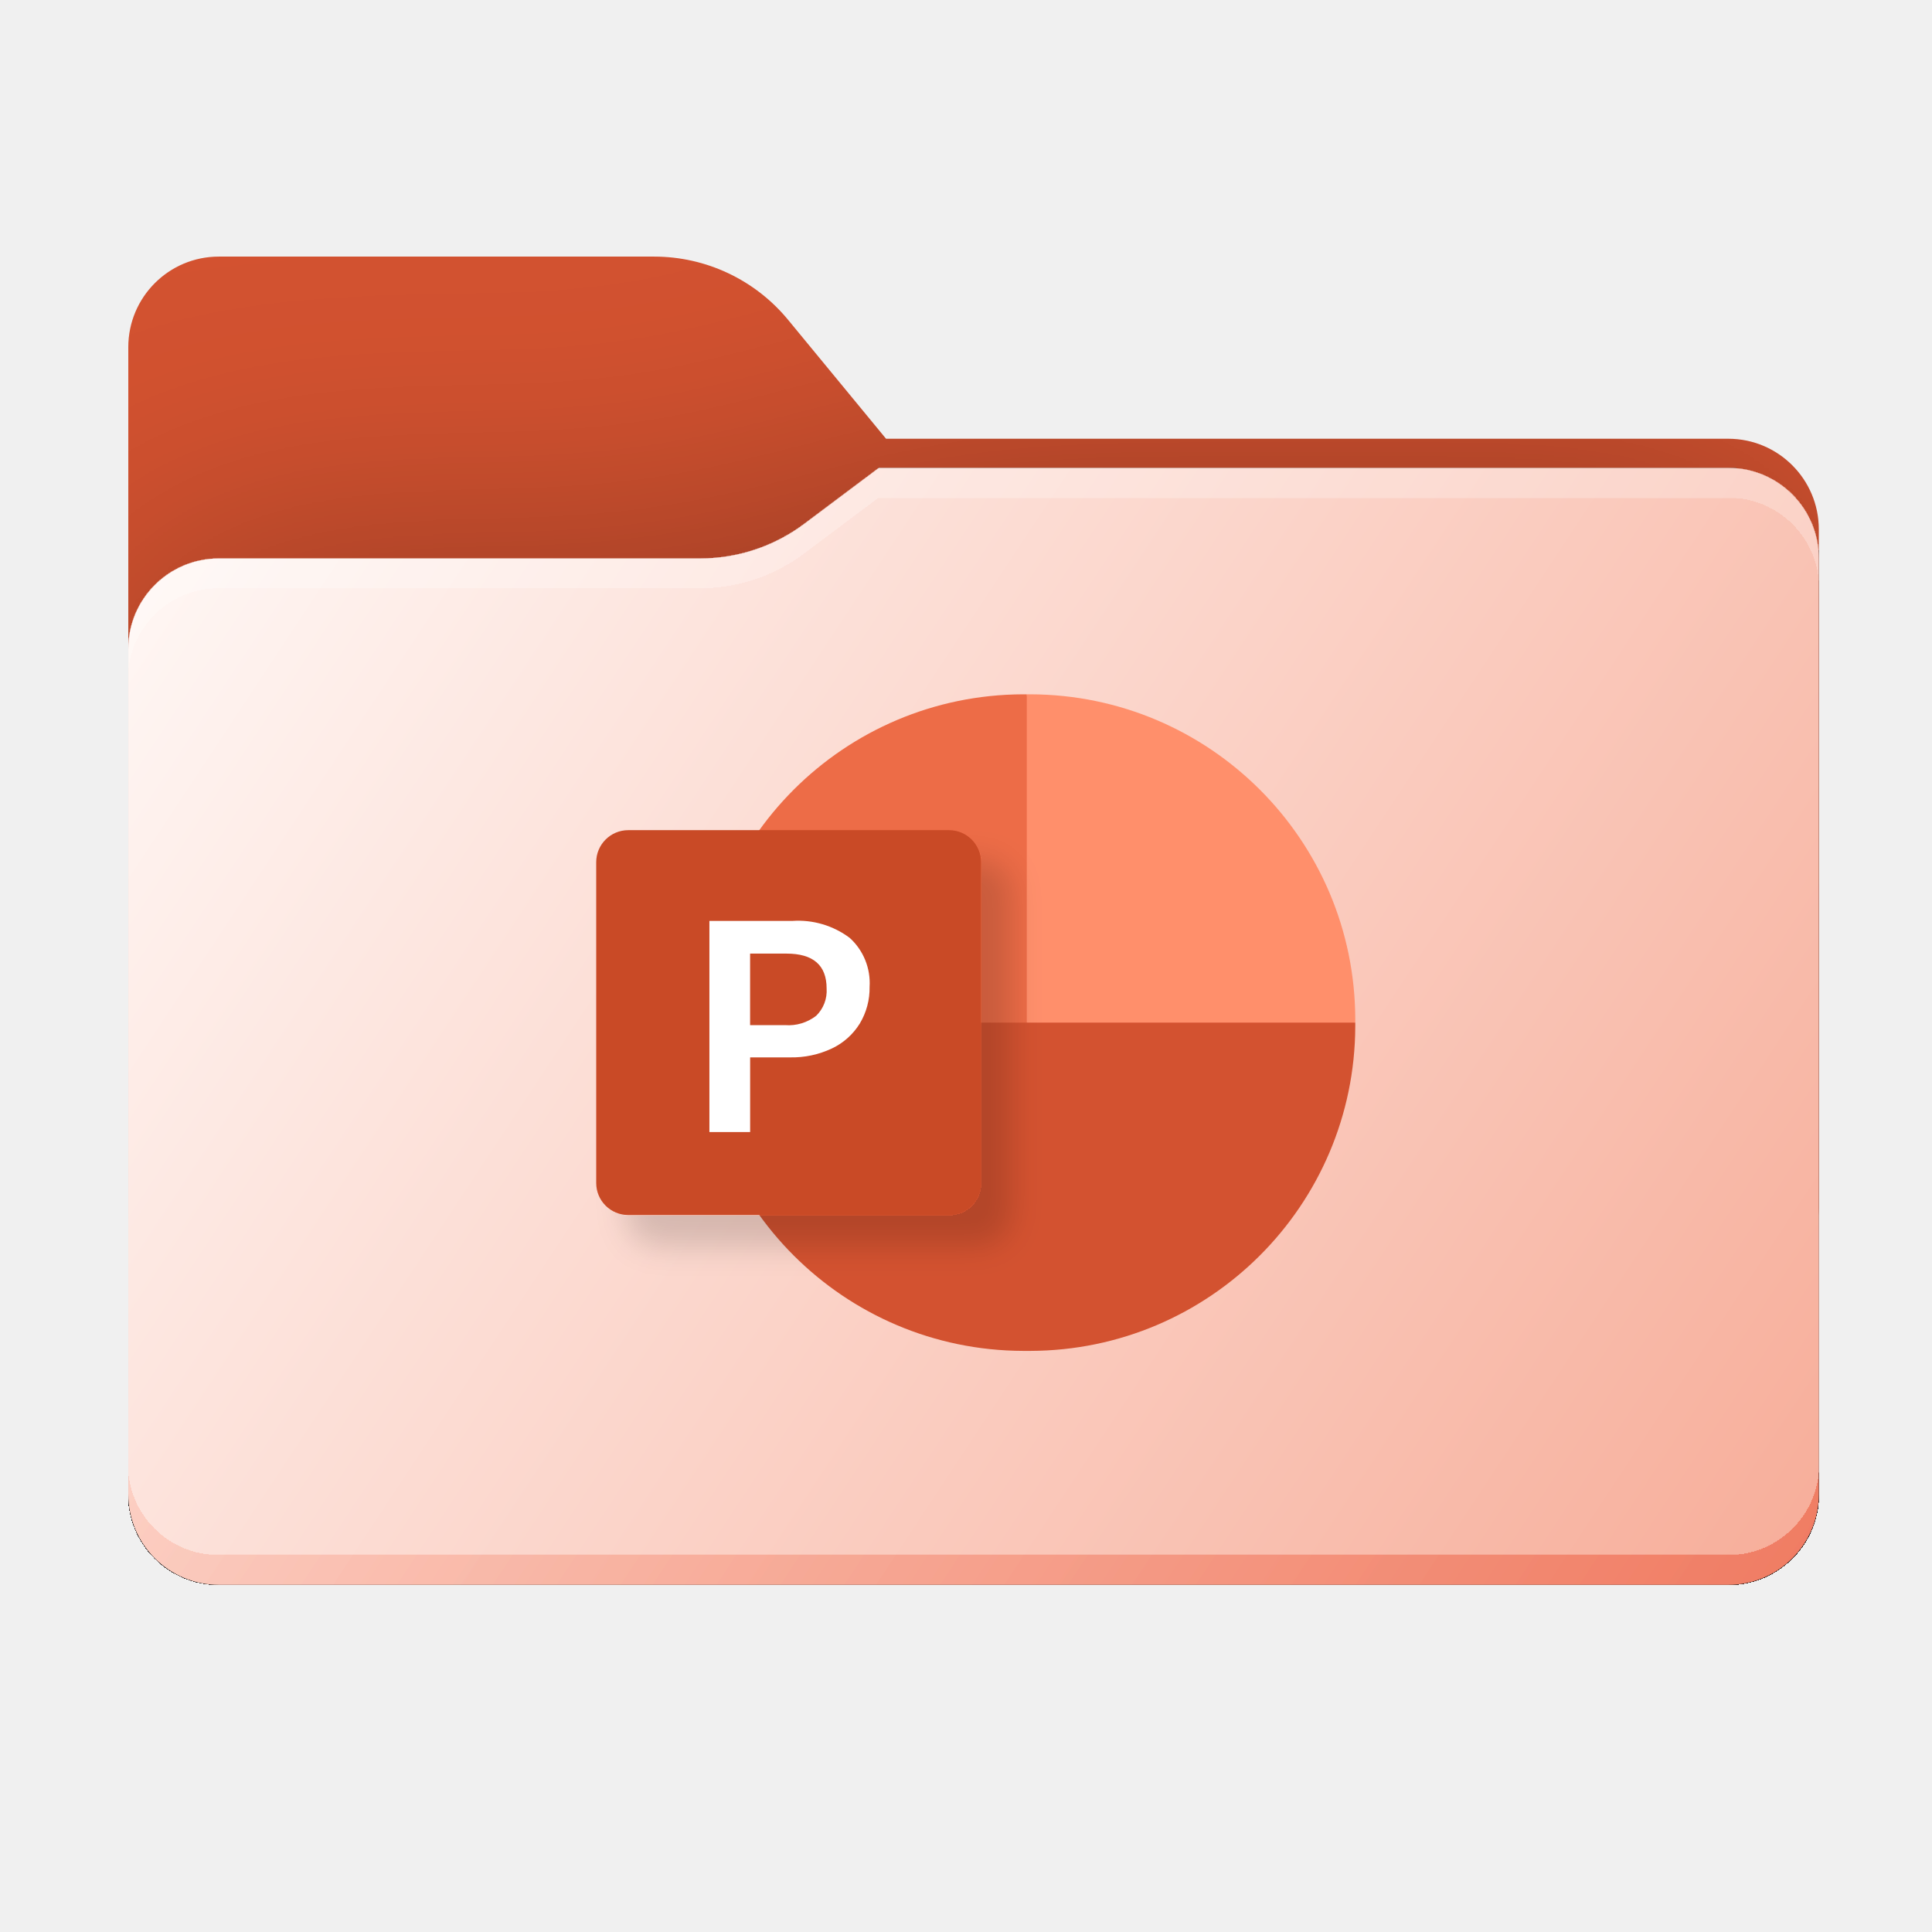
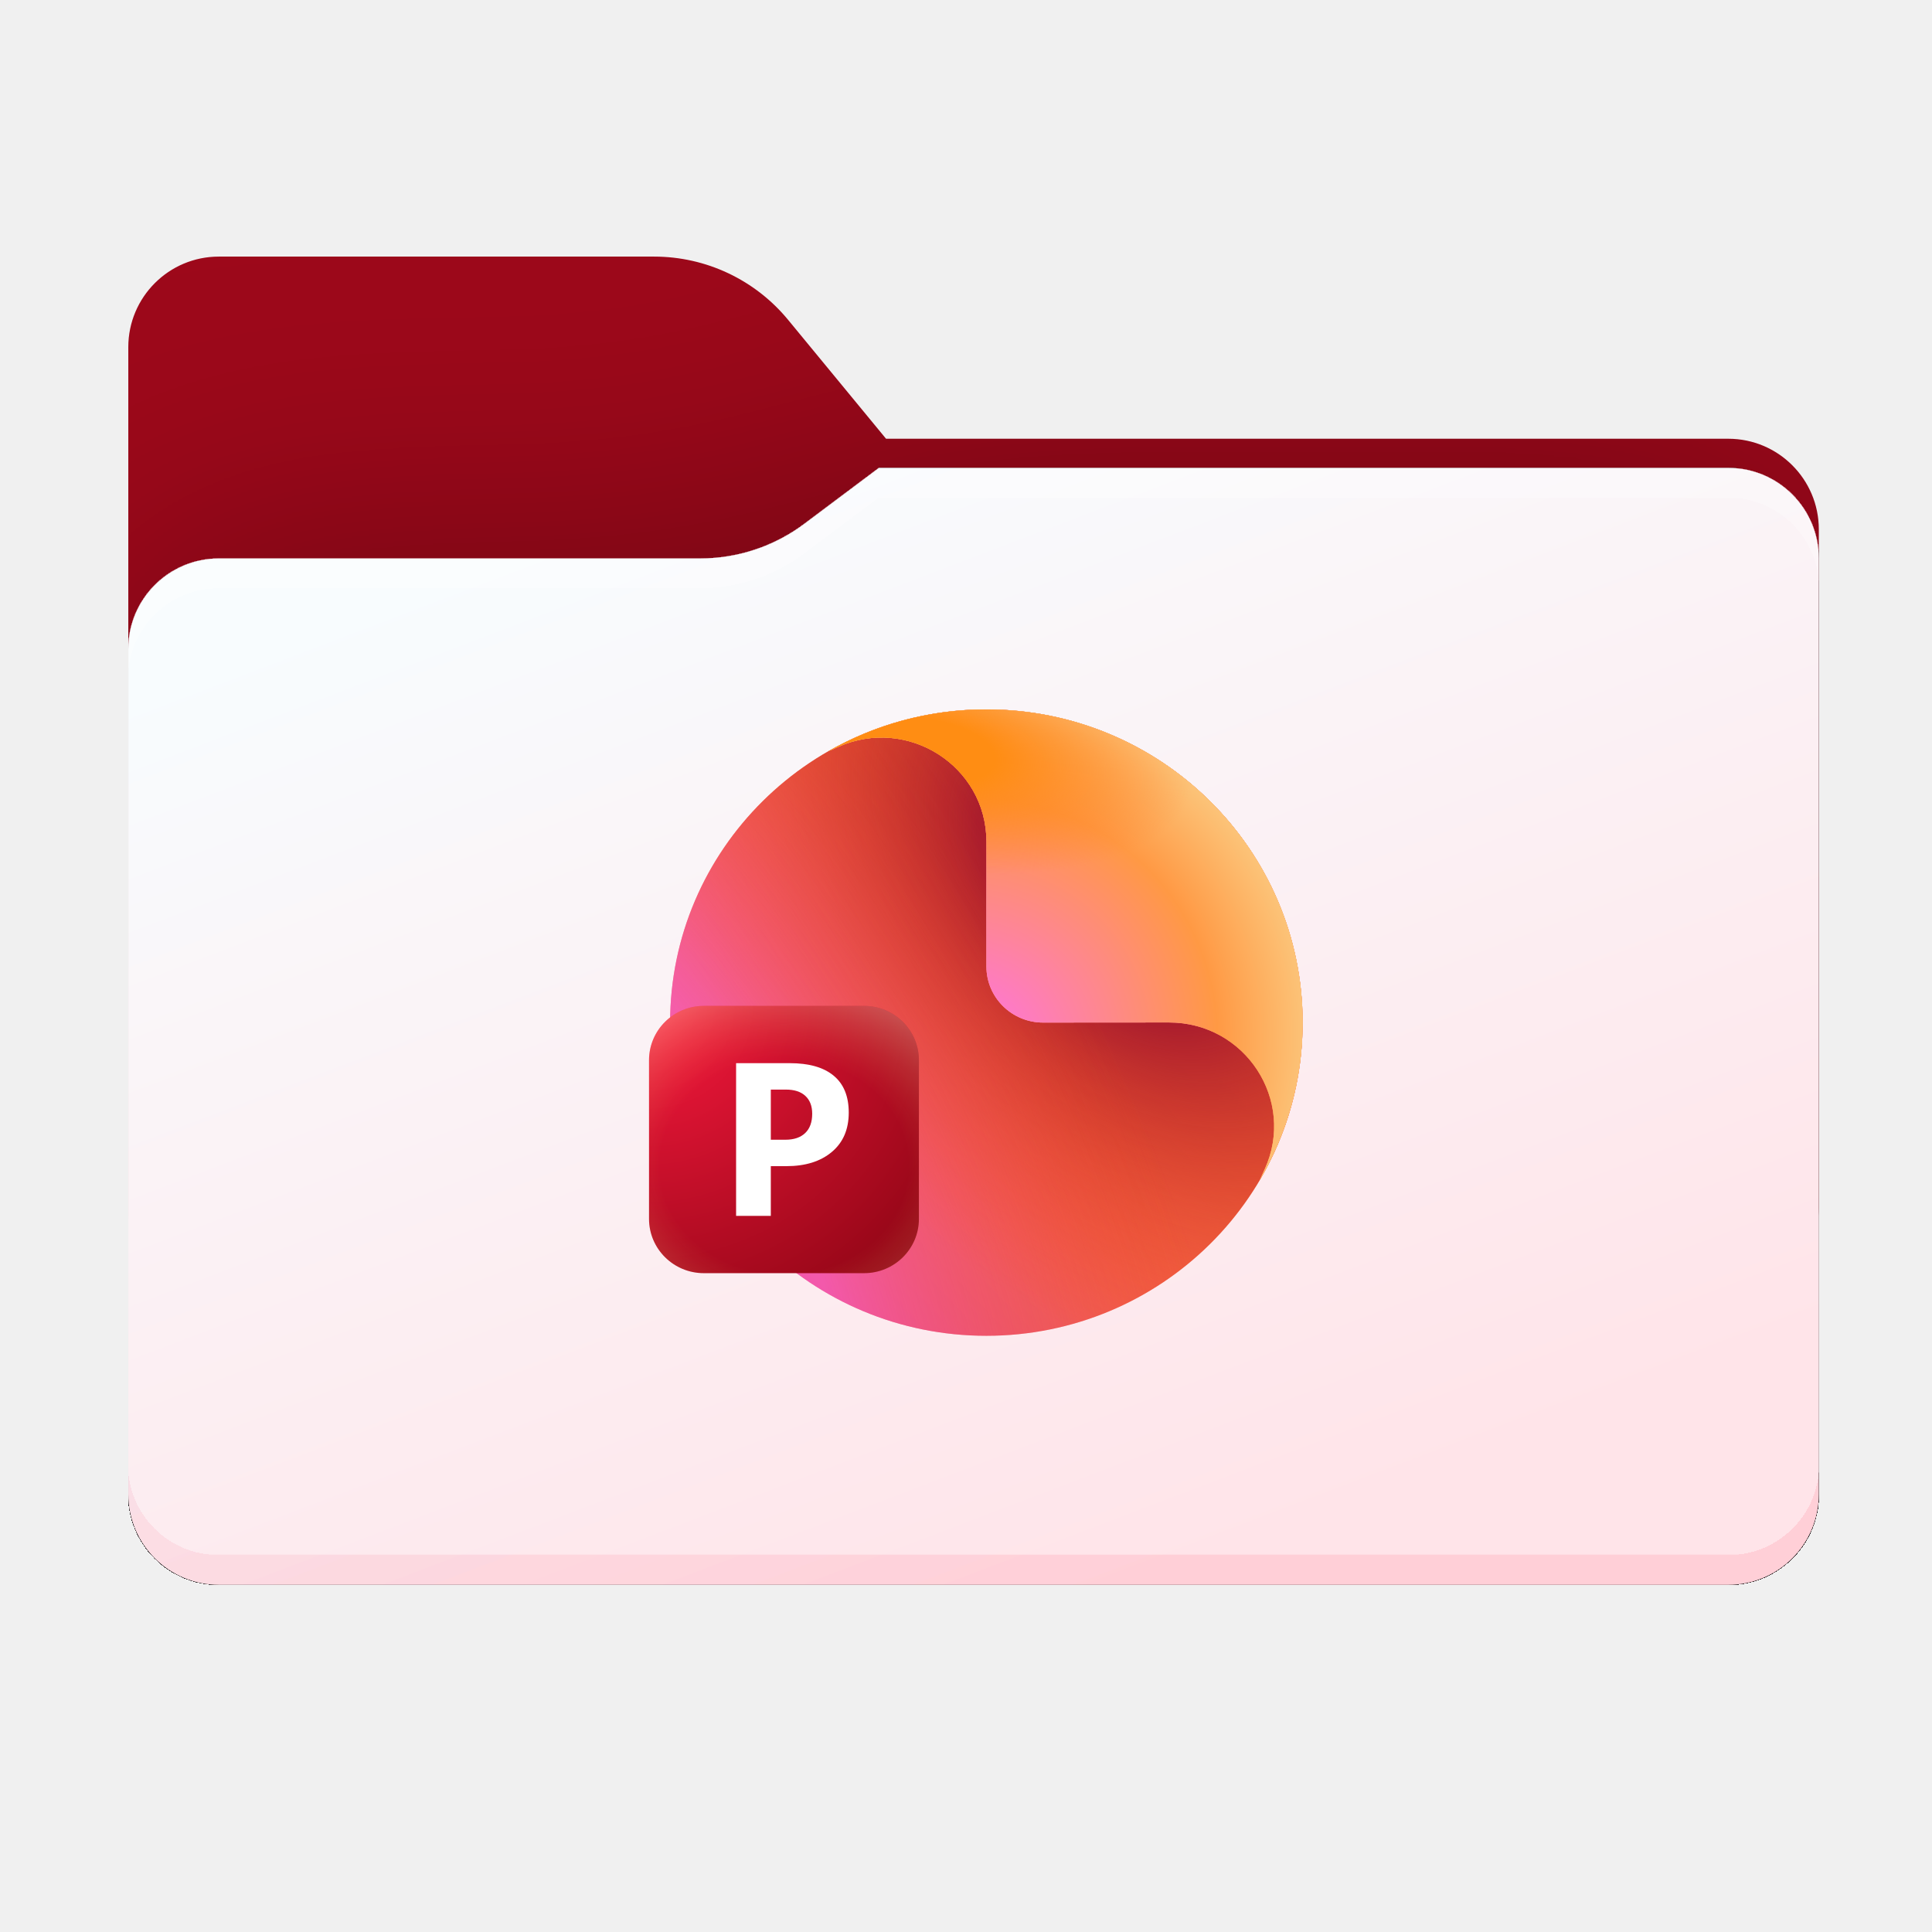
<svg xmlns="http://www.w3.org/2000/svg" width="256" height="256" viewBox="0 0 256 256" fill="none">
-   <path fill-rule="evenodd" clip-rule="evenodd" d="M104.425 42.378C100.056 37.073 93.544 34 86.671 34H29C22.373 34 17 39.373 17 46V58.137V68.2V160C17 166.627 22.373 172 29 172H229C235.627 172 241 166.627 241 160V70.137C241 63.51 235.627 58.137 229 58.137H117.404L104.425 42.378Z" fill="#D35230" />
-   <mask id="mask0_719_17063" style="mask-type:alpha" maskUnits="userSpaceOnUse" x="17" y="34" width="224" height="138">
-     <path fill-rule="evenodd" clip-rule="evenodd" d="M104.425 42.378C100.056 37.073 93.544 34 86.671 34H29C22.373 34 17 39.373 17 46V58.137V68.2V160C17 166.627 22.373 172 29 172H229C235.627 172 241 166.627 241 160V70.137C241 63.51 235.627 58.137 229 58.137H117.404L104.425 42.378Z" fill="url(#paint0_linear_719_17063)" />
-   </mask>
-   <g mask="url(#mask0_719_17063)">
-     <g style="mix-blend-mode:multiply" filter="url(#filter0_f_719_17063)">
-       <path fill-rule="evenodd" clip-rule="evenodd" d="M92.789 74C97.764 74 102.605 72.387 106.586 69.402L116.459 62H229C235.627 62 241 67.373 241 74V108V160C241 166.627 235.627 172 229 172H29C22.373 172 17 166.627 17 160L17 108V86C17 79.373 22.373 74 29 74H87H92.789Z" fill="black" fill-opacity="0.3" />
+   <g clip-path="url(#clip0_4306_12976)">
+     <path d="M104.425 42.378C100.056 37.073 93.544 34 86.671 34H29C22.373 34 17 39.373 17 46V160C17 166.627 22.373 172 29 172H229C235.627 172 241 166.627 241 160V70.137C241 63.51 235.627 58.137 229 58.137H117.404L104.425 42.378Z" fill="url(#paint0_linear_4306_12976)" />
+     <mask id="mask0_4306_12976" style="mask-type:alpha" maskUnits="userSpaceOnUse" x="17" y="34" width="224" height="138">
+       <path d="M86.671 34C93.543 34 100.057 37.073 104.426 42.378L117.403 58.137H229C235.627 58.137 241 63.51 241 70.137V160C241 166.627 235.627 172 229 172H29C22.373 172 17 166.627 17 160V46C17 39.373 22.373 34 29 34H86.671Z" fill="url(#paint1_linear_4306_12976)" />
+     </mask>
+     <g mask="url(#mask0_4306_12976)">
+       <g filter="url(#filter0_f_4306_12976)" style="mix-blend-mode:multiply">
+         <path d="M241 160C241 166.627 235.627 172 229 172H29C22.373 172 17 166.627 17 160V86C17 79.373 22.373 74 29 74H92.79C97.765 74 102.605 72.386 106.586 69.402L116.46 62H229C235.627 62 241 67.373 241 74V160Z" fill="black" fill-opacity="0.3" />
+       </g>
    </g>
+     <g filter="url(#filter1_ii_4306_12976)">
+       <path d="M241 198C241 204.627 235.627 210 229 210H29C22.373 210 17 204.627 17 198V86C17 79.373 22.373 74 29 74H92.79C97.765 74 102.605 72.386 106.586 69.402L116.46 62H229C235.627 62 241 67.373 241 74V198Z" fill="url(#paint2_linear_4306_12976)" />
+     </g>
+     <path d="M172.602 135.5C172.602 112.58 153.842 94 130.699 94C107.556 94 88.795 112.58 88.795 135.5C88.795 158.42 107.556 177 130.699 177C153.842 177 172.602 158.42 172.602 135.5Z" fill="url(#paint3_linear_4306_12976)" />
+     <path d="M172.602 135.5C172.602 112.58 153.842 94 130.699 94C107.556 94 88.795 112.58 88.795 135.5C88.795 158.42 107.556 177 130.699 177C153.842 177 172.602 158.42 172.602 135.5Z" fill="url(#paint4_radial_4306_12976)" />
+     <path d="M172.602 135.5C172.602 112.58 153.842 94 130.699 94C107.556 94 88.795 112.58 88.795 135.5C88.795 158.42 107.556 177 130.699 177C153.842 177 172.602 158.42 172.602 135.5Z" fill="url(#paint5_radial_4306_12976)" />
+     <path d="M130.705 94C153.847 94.001 172.607 112.58 172.607 135.5C172.607 143.124 170.527 150.266 166.905 156.406L167.586 154.912C171.733 145.794 164.992 135.475 154.893 135.483L138.215 135.495C134.069 135.499 130.705 132.17 130.705 128.065V111.519C130.704 101.514 120.273 94.846 111.067 98.967L109.727 99.568C115.896 96.028 123.061 94 130.705 94Z" fill="url(#paint6_linear_4306_12976)" />
+     <path d="M130.705 94C153.847 94.001 172.607 112.58 172.607 135.5C172.607 143.124 170.527 150.266 166.905 156.406L167.586 154.912C171.733 145.794 164.992 135.475 154.893 135.483L138.215 135.495C134.069 135.499 130.705 132.17 130.705 128.065V111.519C130.704 101.514 120.273 94.846 111.067 98.967L109.727 99.568C115.896 96.028 123.061 94 130.705 94Z" fill="url(#paint7_radial_4306_12976)" />
+     <path d="M130.705 94C153.847 94.001 172.607 112.58 172.607 135.5C172.607 143.124 170.527 150.266 166.905 156.406L167.586 154.912C171.733 145.794 164.992 135.475 154.893 135.483L138.215 135.495C134.069 135.499 130.705 132.17 130.705 128.065V111.519C130.704 101.514 120.273 94.846 111.067 98.967L109.727 99.568C115.896 96.028 123.061 94 130.705 94Z" fill="url(#paint8_radial_4306_12976)" />
+     <path d="M130.705 94C153.847 94.001 172.607 112.58 172.607 135.5C172.607 143.124 170.527 150.266 166.905 156.406L167.586 154.912C171.733 145.794 164.992 135.475 154.893 135.483L138.215 135.495C134.069 135.499 130.705 132.17 130.705 128.065V111.519C130.704 101.514 120.273 94.846 111.067 98.967L109.727 99.568C115.896 96.028 123.061 94 130.705 94Z" fill="url(#paint9_radial_4306_12976)" />
+     <path d="M130.705 94C153.847 94.001 172.607 112.58 172.607 135.5C172.607 143.124 170.527 150.266 166.905 156.406L167.586 154.912C171.733 145.794 164.992 135.475 154.893 135.483L138.215 135.495C134.069 135.499 130.705 132.17 130.705 128.065V111.519C130.704 101.514 120.273 94.846 111.067 98.967L109.727 99.568C115.896 96.028 123.061 94 130.705 94Z" fill="url(#paint10_radial_4306_12976)" />
+     <path d="M93.264 133.287H114.497C118.509 133.287 121.761 136.507 121.761 140.48V161.507C121.761 165.48 118.509 168.7 114.497 168.7H93.264C89.252 168.7 86 165.48 86 161.507V140.48C86 136.507 89.252 133.287 93.264 133.287Z" fill="url(#paint11_radial_4306_12976)" />
+     <path d="M93.264 133.287H114.497C118.509 133.287 121.761 136.507 121.761 140.48V161.507C121.761 165.48 118.509 168.7 114.497 168.7H93.264C89.252 168.7 86 165.48 86 161.507V140.48C86 136.507 89.252 133.287 93.264 133.287Z" fill="url(#paint12_radial_4306_12976)" />
+     <path d="M102.137 154.521V161.111H97.536V140.875H104.644C107.188 140.875 109.125 141.425 110.455 142.526C111.794 143.627 112.463 145.259 112.463 147.423C112.463 149.653 111.713 151.393 110.213 152.644C108.722 153.896 106.718 154.521 104.202 154.521H102.137ZM102.137 144.375V151.021H104.06C105.199 151.021 106.078 150.725 106.695 150.132C107.312 149.54 107.621 148.689 107.621 147.578C107.621 146.553 107.316 145.763 106.709 145.207C106.11 144.652 105.251 144.375 104.131 144.375H102.137Z" fill="white" />
  </g>
-   <g filter="url(#filter1_ii_719_17063)">
-     <path fill-rule="evenodd" clip-rule="evenodd" d="M92.789 74C97.764 74 102.605 72.387 106.586 69.402L116.459 62H229C235.627 62 241 67.373 241 74V108V198C241 204.627 235.627 210 229 210H29C22.373 210 17 204.627 17 198L17 108V86C17 79.373 22.373 74 29 74H87H92.789Z" fill="url(#paint1_linear_719_17063)" />
-   </g>
-   <path d="M142.584 139.85L136.055 92H135.567C111.827 92.069 92.599 111.286 92.529 135.013V135.5L142.584 139.85Z" fill="#ED6C47" />
-   <path d="M136.542 92H136.055V135.5L157.818 144.2L179.58 135.5V135.013C179.511 111.286 160.283 92.069 136.542 92Z" fill="#FF8F6B" />
-   <path d="M179.581 135.5V135.978C179.512 159.71 160.28 178.932 136.534 179H135.576C111.83 178.932 92.597 159.71 92.529 135.978V135.5H179.581Z" fill="#D35230" />
-   <g filter="url(#filter2_d_719_17063)">
-     <path d="M83.249 110H125.751C128.098 110 130 111.902 130 114.249V156.751C130 159.098 128.098 161 125.751 161H83.249C80.903 161 79 159.098 79 156.751V114.249C79 111.902 80.903 110 83.249 110Z" fill="#C94A26" />
-   </g>
-   <path d="M105 122.026C107.712 121.841 110.401 122.637 112.585 124.271C113.484 125.081 114.189 126.088 114.646 127.214C115.104 128.34 115.302 129.557 115.225 130.772C115.255 132.483 114.804 134.167 113.923 135.63C113.032 137.067 111.748 138.213 110.226 138.93C108.487 139.747 106.584 140.151 104.666 140.109H99.397V150H94V122.026H105ZM99.392 135.836H104.037C105.509 135.946 106.97 135.506 108.143 134.6C108.622 134.135 108.994 133.571 109.234 132.946C109.474 132.32 109.575 131.65 109.531 130.981C109.531 127.898 107.757 126.357 104.209 126.357H99.392V135.836H99.392Z" fill="white" />
  <defs>
-     <filter id="filter0_f_719_17063" x="-20" y="25" width="298" height="184" filterUnits="userSpaceOnUse" color-interpolation-filters="sRGB">
+     <filter id="filter0_f_4306_12976" x="-20" y="25" width="298" height="184" filterUnits="userSpaceOnUse" color-interpolation-filters="sRGB">
      <feFlood flood-opacity="0" result="BackgroundImageFix" />
      <feBlend mode="normal" in="SourceGraphic" in2="BackgroundImageFix" result="shape" />
-       <feGaussianBlur stdDeviation="18.5" result="effect1_foregroundBlur_719_17063" />
+       <feGaussianBlur stdDeviation="18.5" result="effect1_foregroundBlur_4306_12976" />
    </filter>
-     <filter id="filter1_ii_719_17063" x="17" y="62" width="224" height="148" filterUnits="userSpaceOnUse" color-interpolation-filters="sRGB">
+     <filter id="filter1_ii_4306_12976" x="17" y="62" width="224" height="148" filterUnits="userSpaceOnUse" color-interpolation-filters="sRGB">
      <feFlood flood-opacity="0" result="BackgroundImageFix" />
      <feBlend mode="normal" in="SourceGraphic" in2="BackgroundImageFix" result="shape" />
      <feColorMatrix in="SourceAlpha" type="matrix" values="0 0 0 0 0 0 0 0 0 0 0 0 0 0 0 0 0 0 127 0" result="hardAlpha" />
      <feOffset dy="4" />
      <feComposite in2="hardAlpha" operator="arithmetic" k2="-1" k3="1" />
      <feColorMatrix type="matrix" values="0 0 0 0 1 0 0 0 0 1 0 0 0 0 1 0 0 0 0.25 0" />
-       <feBlend mode="normal" in2="shape" result="effect1_innerShadow_719_17063" />
+       <feBlend mode="normal" in2="shape" result="effect1_innerShadow_4306_12976" />
      <feColorMatrix in="SourceAlpha" type="matrix" values="0 0 0 0 0 0 0 0 0 0 0 0 0 0 0 0 0 0 127 0" result="hardAlpha" />
      <feOffset dy="-4" />
      <feComposite in2="hardAlpha" operator="arithmetic" k2="-1" k3="1" />
      <feColorMatrix type="matrix" values="0 0 0 0 0 0 0 0 0 0 0 0 0 0 0 0 0 0 0.9 0" />
-       <feBlend mode="soft-light" in2="effect1_innerShadow_719_17063" result="effect2_innerShadow_719_17063" />
+       <feBlend mode="soft-light" in2="effect1_innerShadow_4306_12976" result="effect2_innerShadow_4306_12976" />
    </filter>
-     <filter id="filter2_d_719_17063" x="79" y="110" width="59" height="59" filterUnits="userSpaceOnUse" color-interpolation-filters="sRGB">
-       <feFlood flood-opacity="0" result="BackgroundImageFix" />
-       <feColorMatrix in="SourceAlpha" type="matrix" values="0 0 0 0 0 0 0 0 0 0 0 0 0 0 0 0 0 0 127 0" result="hardAlpha" />
-       <feOffset dx="4" dy="4" />
-       <feGaussianBlur stdDeviation="2" />
-       <feComposite in2="hardAlpha" operator="out" />
-       <feColorMatrix type="matrix" values="0 0 0 0 0 0 0 0 0 0 0 0 0 0 0 0 0 0 0.15 0" />
-       <feBlend mode="normal" in2="BackgroundImageFix" result="effect1_dropShadow_719_17063" />
-       <feBlend mode="normal" in="SourceGraphic" in2="effect1_dropShadow_719_17063" result="shape" />
-     </filter>
-     <linearGradient id="paint0_linear_719_17063" x1="17" y1="34" x2="197.768" y2="215.142" gradientUnits="userSpaceOnUse">
+     <linearGradient id="paint0_linear_4306_12976" x1="17" y1="34" x2="197.768" y2="215.142" gradientUnits="userSpaceOnUse">
+       <stop stop-color="#9D081A" />
+     </linearGradient>
+     <linearGradient id="paint1_linear_4306_12976" x1="17" y1="34" x2="197.768" y2="215.142" gradientUnits="userSpaceOnUse">
      <stop stop-color="#05815D" />
      <stop offset="1" stop-color="#0C575F" />
    </linearGradient>
-     <linearGradient id="paint1_linear_719_17063" x1="17" y1="62" x2="241" y2="210" gradientUnits="userSpaceOnUse">
-       <stop stop-color="#FFF9F7" />
-       <stop offset="1" stop-color="#F7AD99" />
+     <linearGradient id="paint2_linear_4306_12976" x1="176.439" y1="200.973" x2="119.815" y2="52.533" gradientUnits="userSpaceOnUse">
+       <stop stop-color="#FFE4E9" />
+       <stop offset="1" stop-color="#F8FCFE" />
    </linearGradient>
+     <linearGradient id="paint3_linear_4306_12976" x1="126.447" y1="91.358" x2="75.582" y2="140.496" gradientUnits="userSpaceOnUse">
+       <stop offset="0.058" stop-color="#FF7F48" />
+       <stop offset="1" stop-color="#E5495B" />
+     </linearGradient>
+     <radialGradient id="paint4_radial_4306_12976" cx="0" cy="0" r="1" gradientTransform="matrix(-59.4957 58.9173 -100.139 -99.1657 147.263 118.083)" gradientUnits="userSpaceOnUse">
+       <stop offset="0.152" stop-color="#AA1D2D" />
+       <stop offset="0.381" stop-color="#D12B18" stop-opacity="0.439" />
+       <stop offset="0.602" stop-color="#FF3C00" stop-opacity="0" />
+     </radialGradient>
+     <radialGradient id="paint5_radial_4306_12976" cx="0" cy="0" r="1" gradientTransform="matrix(72.1198 -33.7338 61.7137 129.385 74.1686 169.234)" gradientUnits="userSpaceOnUse">
+       <stop offset="0.407" stop-color="#FF66FB" stop-opacity="0.502" />
+       <stop offset="1" stop-color="#EA3D01" stop-opacity="0" />
+     </radialGradient>
+     <linearGradient id="paint6_linear_4306_12976" x1="138.635" y1="144.735" x2="183.425" y2="111.212" gradientUnits="userSpaceOnUse">
+       <stop offset="0.311" stop-color="#FF6E30" />
+       <stop offset="0.635" stop-color="#FFA05C" />
+     </linearGradient>
+     <radialGradient id="paint7_radial_4306_12976" cx="0" cy="0" r="1" gradientTransform="matrix(53.0243 11.003 -10.5927 50.0589 123.663 140.463)" gradientUnits="userSpaceOnUse">
+       <stop offset="0.786" stop-color="#FFA05C" stop-opacity="0" />
+       <stop offset="0.905" stop-color="#FFCE84" />
+     </radialGradient>
+     <radialGradient id="paint8_radial_4306_12976" cx="0" cy="0" r="1" gradientTransform="matrix(45.7758 -29.661 28.6436 43.3503 132.162 134.877)" gradientUnits="userSpaceOnUse">
+       <stop offset="0.295" stop-color="#FF99E9" stop-opacity="0.8" />
+       <stop offset="0.728" stop-color="#FF99E9" stop-opacity="0" />
+     </radialGradient>
+     <radialGradient id="paint9_radial_4306_12976" cx="0" cy="0" r="1" gradientTransform="matrix(38.3154 -43.4396 40.0619 34.6524 126.019 141.213)" gradientUnits="userSpaceOnUse">
+       <stop stop-color="#FD6EF9" />
+       <stop offset="0.637" stop-color="#FF9944" />
+       <stop offset="0.852" stop-color="#FCC479" />
+     </radialGradient>
+     <radialGradient id="paint10_radial_4306_12976" cx="0" cy="0" r="1" gradientTransform="matrix(-4.32795 29.0418 -66.2793 -9.68614 122.207 99.4846)" gradientUnits="userSpaceOnUse">
+       <stop offset="0.144" stop-color="#FF8D13" />
+       <stop offset="0.537" stop-color="#FF7F29" stop-opacity="0" />
+     </radialGradient>
+     <radialGradient id="paint11_radial_4306_12976" cx="0" cy="0" r="1" gradientTransform="matrix(35.761 35.4133 -35.761 35.4133 85.9956 133.287)" gradientUnits="userSpaceOnUse">
+       <stop stop-color="#F8193E" />
+       <stop offset="0.939" stop-color="#920616" />
+     </radialGradient>
+     <radialGradient id="paint12_radial_4306_12976" cx="0" cy="0" r="1" gradientUnits="userSpaceOnUse" gradientTransform="translate(103.876 154.535) rotate(90) scale(24.7893 28.4971)">
+       <stop offset="0.576" stop-color="#FFB055" stop-opacity="0" />
+       <stop offset="0.974" stop-color="#FFF2BE" stop-opacity="0.302" />
+     </radialGradient>
+     <clipPath id="clip0_4306_12976">
+       <rect width="256" height="256" fill="white" />
+     </clipPath>
  </defs>
</svg>
